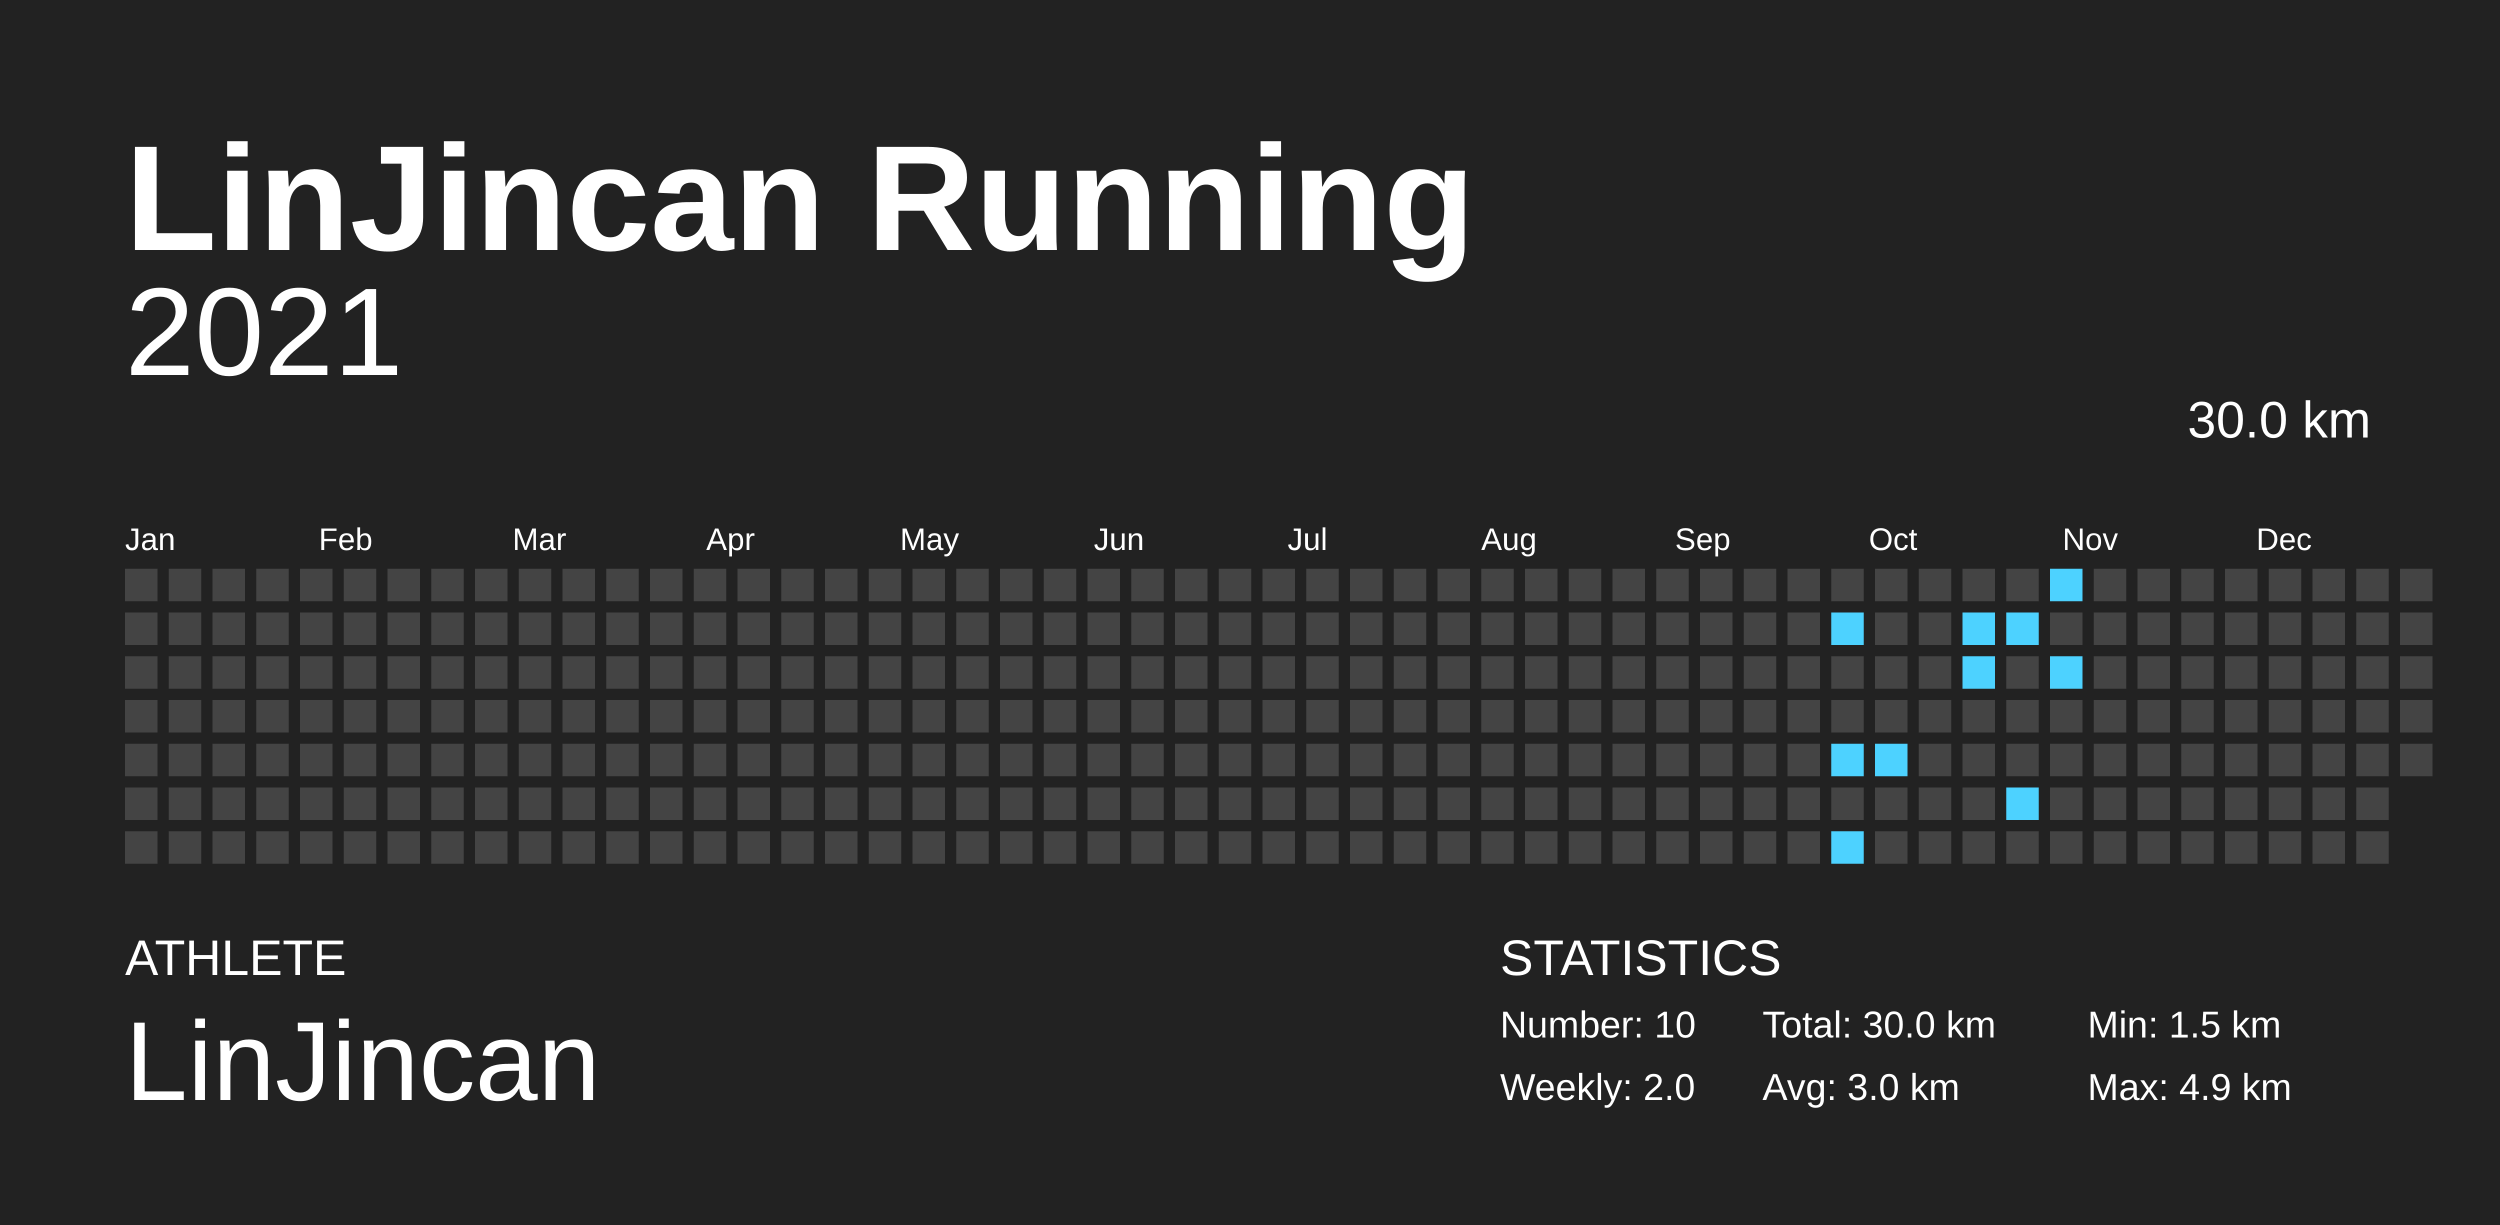
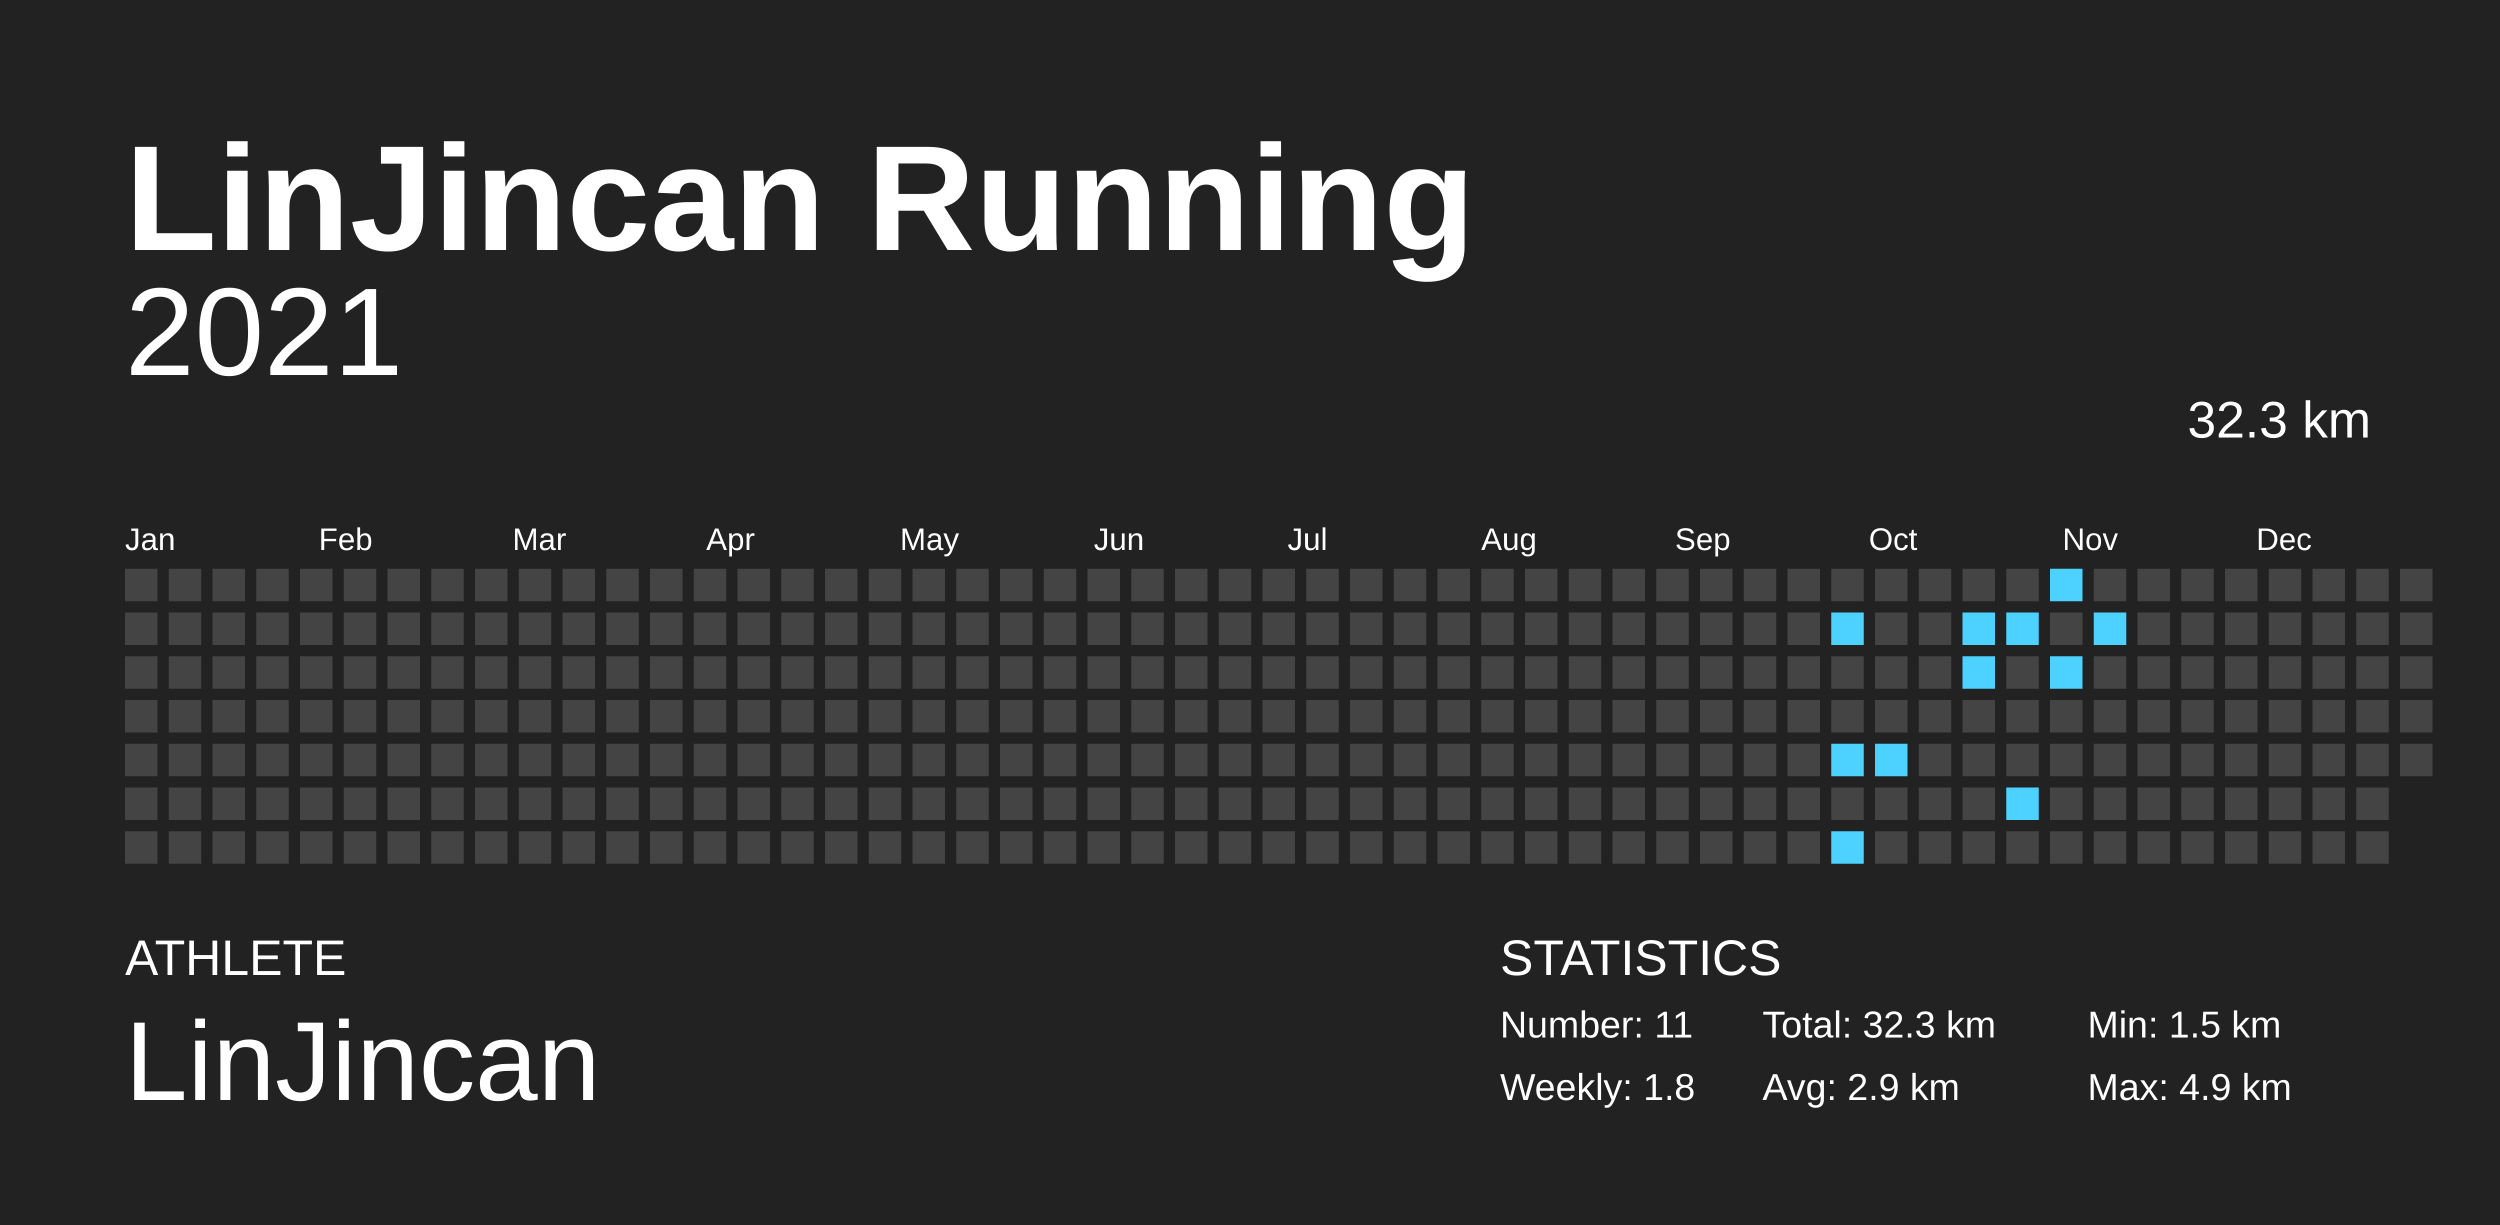
<svg xmlns="http://www.w3.org/2000/svg" baseProfile="full" height="98mm" version="1.1" viewBox="0,0,200,98" width="200mm">
  <defs />
  <rect fill="#222222" height="98" width="200" x="0" y="0" />
  <text fill="#FFFFFF" style="font-size:12px; font-family:Arial; font-weight:bold;" x="10" y="20">LinJincan Running</text>
  <text fill="#FFFFFF" style="font-size:4px; font-family:Arial" x="10" y="78">ATHLETE</text>
  <text fill="#FFFFFF" style="font-size:9px; font-family:Arial" x="10" y="88">LinJincan</text>
  <text fill="#FFFFFF" style="font-size:4px; font-family:Arial" x="120" y="78">STATISTICS</text>
-   <text fill="#FFFFFF" style="font-size:3px; font-family:Arial" x="120" y="83">Number: 10</text>
-   <text fill="#FFFFFF" style="font-size:3px; font-family:Arial" x="120" y="88">Weekly: 2.0</text>
-   <text fill="#FFFFFF" style="font-size:3px; font-family:Arial" x="141" y="83">Total: 30.0 km</text>
-   <text fill="#FFFFFF" style="font-size:3px; font-family:Arial" x="141" y="88">Avg: 3.0 km</text>
+   <text fill="#FFFFFF" style="font-size:3px; font-family:Arial" x="120" y="83">Number: 11</text>
+   <text fill="#FFFFFF" style="font-size:3px; font-family:Arial" x="120" y="88">Weekly: 1.8</text>
+   <text fill="#FFFFFF" style="font-size:3px; font-family:Arial" x="141" y="83">Total: 32.3 km</text>
+   <text fill="#FFFFFF" style="font-size:3px; font-family:Arial" x="141" y="88">Avg: 2.9 km</text>
  <text fill="#FFFFFF" style="font-size:3px; font-family:Arial" x="167" y="83">Min: 1.5 km</text>
  <text fill="#FFFFFF" style="font-size:3px; font-family:Arial" x="167" y="88">Max: 4.9 km</text>
  <text alignment-baseline="hanging" fill="#FFFFFF" style="font-size:10.0px; font-family:Arial;" x="10" y="30">2021</text>
-   <text alignment-baseline="hanging" fill="#FFFFFF" style="font-size:4.125px; font-family:Arial;" x="175" y="35">30.0 km</text>
+   <text alignment-baseline="hanging" fill="#FFFFFF" style="font-size:4.125px; font-family:Arial;" x="175" y="35">32.3 km</text>
  <text fill="#FFFFFF" style="font-size:2.5px; font-family:Arial" x="10.0" y="44">Jan</text>
  <text fill="#FFFFFF" style="font-size:2.5px; font-family:Arial" x="25.5" y="44">Feb</text>
  <text fill="#FFFFFF" style="font-size:2.5px; font-family:Arial" x="41.0" y="44">Mar</text>
  <text fill="#FFFFFF" style="font-size:2.5px; font-family:Arial" x="56.5" y="44">Apr</text>
  <text fill="#FFFFFF" style="font-size:2.5px; font-family:Arial" x="72.0" y="44">May</text>
  <text fill="#FFFFFF" style="font-size:2.5px; font-family:Arial" x="87.5" y="44">Jun</text>
  <text fill="#FFFFFF" style="font-size:2.5px; font-family:Arial" x="103.0" y="44">Jul</text>
  <text fill="#FFFFFF" style="font-size:2.5px; font-family:Arial" x="118.5" y="44">Aug</text>
  <text fill="#FFFFFF" style="font-size:2.5px; font-family:Arial" x="134.0" y="44">Sep</text>
  <text fill="#FFFFFF" style="font-size:2.5px; font-family:Arial" x="149.5" y="44">Oct</text>
  <text fill="#FFFFFF" style="font-size:2.5px; font-family:Arial" x="165.0" y="44">Nov</text>
  <text fill="#FFFFFF" style="font-size:2.5px; font-family:Arial" x="180.5" y="44">Dec</text>
  <rect fill="#444444" height="2.6" width="2.6" x="10.0" y="45.5" />
  <rect fill="#444444" height="2.6" width="2.6" x="10.0" y="49.0" />
  <rect fill="#444444" height="2.6" width="2.6" x="10.0" y="52.5" />
  <rect fill="#444444" height="2.6" width="2.6" x="10.0" y="56.0" />
  <rect fill="#444444" height="2.6" width="2.6" x="10.0" y="59.5" />
  <rect fill="#444444" height="2.6" width="2.6" x="10.0" y="63.0" />
  <rect fill="#444444" height="2.6" width="2.6" x="10.0" y="66.5" />
  <rect fill="#444444" height="2.6" width="2.6" x="13.5" y="45.5" />
  <rect fill="#444444" height="2.6" width="2.6" x="13.5" y="49.0" />
  <rect fill="#444444" height="2.6" width="2.6" x="13.5" y="52.5" />
  <rect fill="#444444" height="2.6" width="2.6" x="13.5" y="56.0" />
  <rect fill="#444444" height="2.6" width="2.6" x="13.5" y="59.5" />
  <rect fill="#444444" height="2.6" width="2.6" x="13.5" y="63.0" />
  <rect fill="#444444" height="2.6" width="2.6" x="13.5" y="66.5" />
  <rect fill="#444444" height="2.6" width="2.6" x="17.0" y="45.5" />
  <rect fill="#444444" height="2.6" width="2.6" x="17.0" y="49.0" />
  <rect fill="#444444" height="2.6" width="2.6" x="17.0" y="52.5" />
  <rect fill="#444444" height="2.6" width="2.6" x="17.0" y="56.0" />
  <rect fill="#444444" height="2.6" width="2.6" x="17.0" y="59.5" />
  <rect fill="#444444" height="2.6" width="2.6" x="17.0" y="63.0" />
  <rect fill="#444444" height="2.6" width="2.6" x="17.0" y="66.5" />
  <rect fill="#444444" height="2.6" width="2.6" x="20.5" y="45.5" />
  <rect fill="#444444" height="2.6" width="2.6" x="20.5" y="49.0" />
  <rect fill="#444444" height="2.6" width="2.6" x="20.5" y="52.5" />
  <rect fill="#444444" height="2.6" width="2.6" x="20.5" y="56.0" />
  <rect fill="#444444" height="2.6" width="2.6" x="20.5" y="59.5" />
  <rect fill="#444444" height="2.6" width="2.6" x="20.5" y="63.0" />
  <rect fill="#444444" height="2.6" width="2.6" x="20.5" y="66.5" />
  <rect fill="#444444" height="2.6" width="2.6" x="24.0" y="45.5" />
  <rect fill="#444444" height="2.6" width="2.6" x="24.0" y="49.0" />
  <rect fill="#444444" height="2.6" width="2.6" x="24.0" y="52.5" />
  <rect fill="#444444" height="2.6" width="2.6" x="24.0" y="56.0" />
  <rect fill="#444444" height="2.6" width="2.6" x="24.0" y="59.5" />
  <rect fill="#444444" height="2.6" width="2.6" x="24.0" y="63.0" />
  <rect fill="#444444" height="2.6" width="2.6" x="24.0" y="66.5" />
  <rect fill="#444444" height="2.6" width="2.6" x="27.5" y="45.5" />
  <rect fill="#444444" height="2.6" width="2.6" x="27.5" y="49.0" />
  <rect fill="#444444" height="2.6" width="2.6" x="27.5" y="52.5" />
  <rect fill="#444444" height="2.6" width="2.6" x="27.5" y="56.0" />
  <rect fill="#444444" height="2.6" width="2.6" x="27.5" y="59.5" />
  <rect fill="#444444" height="2.6" width="2.6" x="27.5" y="63.0" />
  <rect fill="#444444" height="2.6" width="2.6" x="27.5" y="66.5" />
  <rect fill="#444444" height="2.6" width="2.6" x="31.0" y="45.5" />
  <rect fill="#444444" height="2.6" width="2.6" x="31.0" y="49.0" />
  <rect fill="#444444" height="2.6" width="2.6" x="31.0" y="52.5" />
  <rect fill="#444444" height="2.6" width="2.6" x="31.0" y="56.0" />
  <rect fill="#444444" height="2.6" width="2.6" x="31.0" y="59.5" />
  <rect fill="#444444" height="2.6" width="2.6" x="31.0" y="63.0" />
  <rect fill="#444444" height="2.6" width="2.6" x="31.0" y="66.5" />
  <rect fill="#444444" height="2.6" width="2.6" x="34.5" y="45.5" />
  <rect fill="#444444" height="2.6" width="2.6" x="34.5" y="49.0" />
  <rect fill="#444444" height="2.6" width="2.6" x="34.5" y="52.5" />
  <rect fill="#444444" height="2.6" width="2.6" x="34.5" y="56.0" />
  <rect fill="#444444" height="2.6" width="2.6" x="34.5" y="59.5" />
  <rect fill="#444444" height="2.6" width="2.6" x="34.5" y="63.0" />
  <rect fill="#444444" height="2.6" width="2.6" x="34.5" y="66.5" />
  <rect fill="#444444" height="2.6" width="2.6" x="38.0" y="45.5" />
  <rect fill="#444444" height="2.6" width="2.6" x="38.0" y="49.0" />
  <rect fill="#444444" height="2.6" width="2.6" x="38.0" y="52.5" />
  <rect fill="#444444" height="2.6" width="2.6" x="38.0" y="56.0" />
  <rect fill="#444444" height="2.6" width="2.6" x="38.0" y="59.5" />
  <rect fill="#444444" height="2.6" width="2.6" x="38.0" y="63.0" />
  <rect fill="#444444" height="2.6" width="2.6" x="38.0" y="66.5" />
  <rect fill="#444444" height="2.6" width="2.6" x="41.5" y="45.5" />
  <rect fill="#444444" height="2.6" width="2.6" x="41.5" y="49.0" />
  <rect fill="#444444" height="2.6" width="2.6" x="41.5" y="52.5" />
  <rect fill="#444444" height="2.6" width="2.6" x="41.5" y="56.0" />
  <rect fill="#444444" height="2.6" width="2.6" x="41.5" y="59.5" />
  <rect fill="#444444" height="2.6" width="2.6" x="41.5" y="63.0" />
  <rect fill="#444444" height="2.6" width="2.6" x="41.5" y="66.5" />
  <rect fill="#444444" height="2.6" width="2.6" x="45.0" y="45.5" />
  <rect fill="#444444" height="2.6" width="2.6" x="45.0" y="49.0" />
  <rect fill="#444444" height="2.6" width="2.6" x="45.0" y="52.5" />
  <rect fill="#444444" height="2.6" width="2.6" x="45.0" y="56.0" />
  <rect fill="#444444" height="2.6" width="2.6" x="45.0" y="59.5" />
  <rect fill="#444444" height="2.6" width="2.6" x="45.0" y="63.0" />
  <rect fill="#444444" height="2.6" width="2.6" x="45.0" y="66.5" />
  <rect fill="#444444" height="2.6" width="2.6" x="48.5" y="45.5" />
  <rect fill="#444444" height="2.6" width="2.6" x="48.5" y="49.0" />
  <rect fill="#444444" height="2.6" width="2.6" x="48.5" y="52.5" />
  <rect fill="#444444" height="2.6" width="2.6" x="48.5" y="56.0" />
  <rect fill="#444444" height="2.6" width="2.6" x="48.5" y="59.5" />
  <rect fill="#444444" height="2.6" width="2.6" x="48.5" y="63.0" />
  <rect fill="#444444" height="2.6" width="2.6" x="48.5" y="66.5" />
  <rect fill="#444444" height="2.6" width="2.6" x="52.0" y="45.5" />
  <rect fill="#444444" height="2.6" width="2.6" x="52.0" y="49.0" />
  <rect fill="#444444" height="2.6" width="2.6" x="52.0" y="52.5" />
  <rect fill="#444444" height="2.6" width="2.6" x="52.0" y="56.0" />
  <rect fill="#444444" height="2.6" width="2.6" x="52.0" y="59.5" />
  <rect fill="#444444" height="2.6" width="2.6" x="52.0" y="63.0" />
  <rect fill="#444444" height="2.6" width="2.6" x="52.0" y="66.5" />
  <rect fill="#444444" height="2.6" width="2.6" x="55.5" y="45.5" />
  <rect fill="#444444" height="2.6" width="2.6" x="55.5" y="49.0" />
  <rect fill="#444444" height="2.6" width="2.6" x="55.5" y="52.5" />
  <rect fill="#444444" height="2.6" width="2.6" x="55.5" y="56.0" />
  <rect fill="#444444" height="2.6" width="2.6" x="55.5" y="59.5" />
  <rect fill="#444444" height="2.6" width="2.6" x="55.5" y="63.0" />
  <rect fill="#444444" height="2.6" width="2.6" x="55.5" y="66.5" />
  <rect fill="#444444" height="2.6" width="2.6" x="59.0" y="45.5" />
  <rect fill="#444444" height="2.6" width="2.6" x="59.0" y="49.0" />
  <rect fill="#444444" height="2.6" width="2.6" x="59.0" y="52.5" />
  <rect fill="#444444" height="2.6" width="2.6" x="59.0" y="56.0" />
  <rect fill="#444444" height="2.6" width="2.6" x="59.0" y="59.5" />
  <rect fill="#444444" height="2.6" width="2.6" x="59.0" y="63.0" />
  <rect fill="#444444" height="2.6" width="2.6" x="59.0" y="66.5" />
  <rect fill="#444444" height="2.6" width="2.6" x="62.5" y="45.5" />
  <rect fill="#444444" height="2.6" width="2.6" x="62.5" y="49.0" />
  <rect fill="#444444" height="2.6" width="2.6" x="62.5" y="52.5" />
  <rect fill="#444444" height="2.6" width="2.6" x="62.5" y="56.0" />
  <rect fill="#444444" height="2.6" width="2.6" x="62.5" y="59.5" />
  <rect fill="#444444" height="2.6" width="2.6" x="62.5" y="63.0" />
  <rect fill="#444444" height="2.6" width="2.6" x="62.5" y="66.5" />
  <rect fill="#444444" height="2.6" width="2.6" x="66.0" y="45.5" />
  <rect fill="#444444" height="2.6" width="2.6" x="66.0" y="49.0" />
  <rect fill="#444444" height="2.6" width="2.6" x="66.0" y="52.5" />
  <rect fill="#444444" height="2.6" width="2.6" x="66.0" y="56.0" />
  <rect fill="#444444" height="2.6" width="2.6" x="66.0" y="59.5" />
  <rect fill="#444444" height="2.6" width="2.6" x="66.0" y="63.0" />
  <rect fill="#444444" height="2.6" width="2.6" x="66.0" y="66.5" />
  <rect fill="#444444" height="2.6" width="2.6" x="69.5" y="45.5" />
  <rect fill="#444444" height="2.6" width="2.6" x="69.5" y="49.0" />
  <rect fill="#444444" height="2.6" width="2.6" x="69.5" y="52.5" />
  <rect fill="#444444" height="2.6" width="2.6" x="69.5" y="56.0" />
  <rect fill="#444444" height="2.6" width="2.6" x="69.5" y="59.5" />
  <rect fill="#444444" height="2.6" width="2.6" x="69.5" y="63.0" />
  <rect fill="#444444" height="2.6" width="2.6" x="69.5" y="66.5" />
  <rect fill="#444444" height="2.6" width="2.6" x="73.0" y="45.5" />
  <rect fill="#444444" height="2.6" width="2.6" x="73.0" y="49.0" />
  <rect fill="#444444" height="2.6" width="2.6" x="73.0" y="52.5" />
  <rect fill="#444444" height="2.6" width="2.6" x="73.0" y="56.0" />
  <rect fill="#444444" height="2.6" width="2.6" x="73.0" y="59.5" />
  <rect fill="#444444" height="2.6" width="2.6" x="73.0" y="63.0" />
  <rect fill="#444444" height="2.6" width="2.6" x="73.0" y="66.5" />
  <rect fill="#444444" height="2.6" width="2.6" x="76.5" y="45.5" />
  <rect fill="#444444" height="2.6" width="2.6" x="76.5" y="49.0" />
  <rect fill="#444444" height="2.6" width="2.6" x="76.5" y="52.5" />
  <rect fill="#444444" height="2.6" width="2.6" x="76.5" y="56.0" />
  <rect fill="#444444" height="2.6" width="2.6" x="76.5" y="59.5" />
  <rect fill="#444444" height="2.6" width="2.6" x="76.5" y="63.0" />
  <rect fill="#444444" height="2.6" width="2.6" x="76.5" y="66.5" />
  <rect fill="#444444" height="2.6" width="2.6" x="80.0" y="45.5" />
  <rect fill="#444444" height="2.6" width="2.6" x="80.0" y="49.0" />
  <rect fill="#444444" height="2.6" width="2.6" x="80.0" y="52.5" />
  <rect fill="#444444" height="2.6" width="2.6" x="80.0" y="56.0" />
  <rect fill="#444444" height="2.6" width="2.6" x="80.0" y="59.5" />
  <rect fill="#444444" height="2.6" width="2.6" x="80.0" y="63.0" />
  <rect fill="#444444" height="2.6" width="2.6" x="80.0" y="66.5" />
  <rect fill="#444444" height="2.6" width="2.6" x="83.5" y="45.5" />
  <rect fill="#444444" height="2.6" width="2.6" x="83.5" y="49.0" />
  <rect fill="#444444" height="2.6" width="2.6" x="83.5" y="52.5" />
  <rect fill="#444444" height="2.6" width="2.6" x="83.5" y="56.0" />
  <rect fill="#444444" height="2.6" width="2.6" x="83.5" y="59.5" />
  <rect fill="#444444" height="2.6" width="2.6" x="83.5" y="63.0" />
  <rect fill="#444444" height="2.6" width="2.6" x="83.5" y="66.5" />
  <rect fill="#444444" height="2.6" width="2.6" x="87.0" y="45.5" />
  <rect fill="#444444" height="2.6" width="2.6" x="87.0" y="49.0" />
  <rect fill="#444444" height="2.6" width="2.6" x="87.0" y="52.5" />
  <rect fill="#444444" height="2.6" width="2.6" x="87.0" y="56.0" />
  <rect fill="#444444" height="2.6" width="2.6" x="87.0" y="59.5" />
  <rect fill="#444444" height="2.6" width="2.6" x="87.0" y="63.0" />
  <rect fill="#444444" height="2.6" width="2.6" x="87.0" y="66.5" />
  <rect fill="#444444" height="2.6" width="2.6" x="90.5" y="45.5" />
  <rect fill="#444444" height="2.6" width="2.6" x="90.5" y="49.0" />
  <rect fill="#444444" height="2.6" width="2.6" x="90.5" y="52.5" />
  <rect fill="#444444" height="2.6" width="2.6" x="90.5" y="56.0" />
  <rect fill="#444444" height="2.6" width="2.6" x="90.5" y="59.5" />
  <rect fill="#444444" height="2.6" width="2.6" x="90.5" y="63.0" />
  <rect fill="#444444" height="2.6" width="2.6" x="90.5" y="66.5" />
  <rect fill="#444444" height="2.6" width="2.6" x="94.0" y="45.5" />
  <rect fill="#444444" height="2.6" width="2.6" x="94.0" y="49.0" />
  <rect fill="#444444" height="2.6" width="2.6" x="94.0" y="52.5" />
  <rect fill="#444444" height="2.6" width="2.6" x="94.0" y="56.0" />
  <rect fill="#444444" height="2.6" width="2.6" x="94.0" y="59.5" />
  <rect fill="#444444" height="2.6" width="2.6" x="94.0" y="63.0" />
  <rect fill="#444444" height="2.6" width="2.6" x="94.0" y="66.5" />
  <rect fill="#444444" height="2.6" width="2.6" x="97.5" y="45.5" />
  <rect fill="#444444" height="2.6" width="2.6" x="97.5" y="49.0" />
  <rect fill="#444444" height="2.6" width="2.6" x="97.5" y="52.5" />
  <rect fill="#444444" height="2.6" width="2.6" x="97.5" y="56.0" />
  <rect fill="#444444" height="2.6" width="2.6" x="97.5" y="59.5" />
  <rect fill="#444444" height="2.6" width="2.6" x="97.5" y="63.0" />
  <rect fill="#444444" height="2.6" width="2.6" x="97.5" y="66.5" />
  <rect fill="#444444" height="2.6" width="2.6" x="101.0" y="45.5" />
  <rect fill="#444444" height="2.6" width="2.6" x="101.0" y="49.0" />
  <rect fill="#444444" height="2.6" width="2.6" x="101.0" y="52.5" />
  <rect fill="#444444" height="2.6" width="2.6" x="101.0" y="56.0" />
  <rect fill="#444444" height="2.6" width="2.6" x="101.0" y="59.5" />
  <rect fill="#444444" height="2.6" width="2.6" x="101.0" y="63.0" />
  <rect fill="#444444" height="2.6" width="2.6" x="101.0" y="66.5" />
  <rect fill="#444444" height="2.6" width="2.6" x="104.5" y="45.5" />
  <rect fill="#444444" height="2.6" width="2.6" x="104.5" y="49.0" />
  <rect fill="#444444" height="2.6" width="2.6" x="104.5" y="52.5" />
  <rect fill="#444444" height="2.6" width="2.6" x="104.5" y="56.0" />
  <rect fill="#444444" height="2.6" width="2.6" x="104.5" y="59.5" />
  <rect fill="#444444" height="2.6" width="2.6" x="104.5" y="63.0" />
  <rect fill="#444444" height="2.6" width="2.6" x="104.5" y="66.5" />
  <rect fill="#444444" height="2.6" width="2.6" x="108.0" y="45.5" />
  <rect fill="#444444" height="2.6" width="2.6" x="108.0" y="49.0" />
  <rect fill="#444444" height="2.6" width="2.6" x="108.0" y="52.5" />
  <rect fill="#444444" height="2.6" width="2.6" x="108.0" y="56.0" />
  <rect fill="#444444" height="2.6" width="2.6" x="108.0" y="59.5" />
  <rect fill="#444444" height="2.6" width="2.6" x="108.0" y="63.0" />
  <rect fill="#444444" height="2.6" width="2.6" x="108.0" y="66.5" />
  <rect fill="#444444" height="2.6" width="2.6" x="111.5" y="45.5" />
  <rect fill="#444444" height="2.6" width="2.6" x="111.5" y="49.0" />
  <rect fill="#444444" height="2.6" width="2.6" x="111.5" y="52.5" />
  <rect fill="#444444" height="2.6" width="2.6" x="111.5" y="56.0" />
  <rect fill="#444444" height="2.6" width="2.6" x="111.5" y="59.5" />
  <rect fill="#444444" height="2.6" width="2.6" x="111.5" y="63.0" />
  <rect fill="#444444" height="2.6" width="2.6" x="111.5" y="66.5" />
  <rect fill="#444444" height="2.6" width="2.6" x="115.0" y="45.5" />
  <rect fill="#444444" height="2.6" width="2.6" x="115.0" y="49.0" />
  <rect fill="#444444" height="2.6" width="2.6" x="115.0" y="52.5" />
  <rect fill="#444444" height="2.6" width="2.6" x="115.0" y="56.0" />
  <rect fill="#444444" height="2.6" width="2.6" x="115.0" y="59.5" />
  <rect fill="#444444" height="2.6" width="2.6" x="115.0" y="63.0" />
  <rect fill="#444444" height="2.6" width="2.6" x="115.0" y="66.5" />
  <rect fill="#444444" height="2.6" width="2.6" x="118.5" y="45.5" />
  <rect fill="#444444" height="2.6" width="2.6" x="118.5" y="49.0" />
  <rect fill="#444444" height="2.6" width="2.6" x="118.5" y="52.5" />
  <rect fill="#444444" height="2.6" width="2.6" x="118.5" y="56.0" />
  <rect fill="#444444" height="2.6" width="2.6" x="118.5" y="59.5" />
  <rect fill="#444444" height="2.6" width="2.6" x="118.5" y="63.0" />
  <rect fill="#444444" height="2.6" width="2.6" x="118.5" y="66.5" />
  <rect fill="#444444" height="2.6" width="2.6" x="122.0" y="45.5" />
  <rect fill="#444444" height="2.6" width="2.6" x="122.0" y="49.0" />
  <rect fill="#444444" height="2.6" width="2.6" x="122.0" y="52.5" />
  <rect fill="#444444" height="2.6" width="2.6" x="122.0" y="56.0" />
  <rect fill="#444444" height="2.6" width="2.6" x="122.0" y="59.5" />
  <rect fill="#444444" height="2.6" width="2.6" x="122.0" y="63.0" />
  <rect fill="#444444" height="2.6" width="2.6" x="122.0" y="66.5" />
  <rect fill="#444444" height="2.6" width="2.6" x="125.5" y="45.5" />
  <rect fill="#444444" height="2.6" width="2.6" x="125.5" y="49.0" />
  <rect fill="#444444" height="2.6" width="2.6" x="125.5" y="52.5" />
  <rect fill="#444444" height="2.6" width="2.6" x="125.5" y="56.0" />
  <rect fill="#444444" height="2.6" width="2.6" x="125.5" y="59.5" />
  <rect fill="#444444" height="2.6" width="2.6" x="125.5" y="63.0" />
  <rect fill="#444444" height="2.6" width="2.6" x="125.5" y="66.5" />
  <rect fill="#444444" height="2.6" width="2.6" x="129.0" y="45.5" />
  <rect fill="#444444" height="2.6" width="2.6" x="129.0" y="49.0" />
  <rect fill="#444444" height="2.6" width="2.6" x="129.0" y="52.5" />
  <rect fill="#444444" height="2.6" width="2.6" x="129.0" y="56.0" />
  <rect fill="#444444" height="2.6" width="2.6" x="129.0" y="59.5" />
  <rect fill="#444444" height="2.6" width="2.6" x="129.0" y="63.0" />
  <rect fill="#444444" height="2.6" width="2.6" x="129.0" y="66.5" />
  <rect fill="#444444" height="2.6" width="2.6" x="132.5" y="45.5" />
  <rect fill="#444444" height="2.6" width="2.6" x="132.5" y="49.0" />
  <rect fill="#444444" height="2.6" width="2.6" x="132.5" y="52.5" />
  <rect fill="#444444" height="2.6" width="2.6" x="132.5" y="56.0" />
  <rect fill="#444444" height="2.6" width="2.6" x="132.5" y="59.5" />
  <rect fill="#444444" height="2.6" width="2.6" x="132.5" y="63.0" />
  <rect fill="#444444" height="2.6" width="2.6" x="132.5" y="66.5" />
  <rect fill="#444444" height="2.6" width="2.6" x="136.0" y="45.5" />
  <rect fill="#444444" height="2.6" width="2.6" x="136.0" y="49.0" />
  <rect fill="#444444" height="2.6" width="2.6" x="136.0" y="52.5" />
  <rect fill="#444444" height="2.6" width="2.6" x="136.0" y="56.0" />
  <rect fill="#444444" height="2.6" width="2.6" x="136.0" y="59.5" />
  <rect fill="#444444" height="2.6" width="2.6" x="136.0" y="63.0" />
  <rect fill="#444444" height="2.6" width="2.6" x="136.0" y="66.5" />
  <rect fill="#444444" height="2.6" width="2.6" x="139.5" y="45.5" />
  <rect fill="#444444" height="2.6" width="2.6" x="139.5" y="49.0" />
  <rect fill="#444444" height="2.6" width="2.6" x="139.5" y="52.5" />
  <rect fill="#444444" height="2.6" width="2.6" x="139.5" y="56.0" />
  <rect fill="#444444" height="2.6" width="2.6" x="139.5" y="59.5" />
  <rect fill="#444444" height="2.6" width="2.6" x="139.5" y="63.0" />
  <rect fill="#444444" height="2.6" width="2.6" x="139.5" y="66.5" />
  <rect fill="#444444" height="2.6" width="2.6" x="143.0" y="45.5" />
  <rect fill="#444444" height="2.6" width="2.6" x="143.0" y="49.0" />
  <rect fill="#444444" height="2.6" width="2.6" x="143.0" y="52.5" />
  <rect fill="#444444" height="2.6" width="2.6" x="143.0" y="56.0" />
  <rect fill="#444444" height="2.6" width="2.6" x="143.0" y="59.5" />
  <rect fill="#444444" height="2.6" width="2.6" x="143.0" y="63.0" />
  <rect fill="#444444" height="2.6" width="2.6" x="143.0" y="66.5" />
  <rect fill="#444444" height="2.6" width="2.6" x="146.5" y="45.5" />
  <rect fill="#4dd2ff" height="2.6" width="2.6" x="146.5" y="49.0" />
  <rect fill="#444444" height="2.6" width="2.6" x="146.5" y="52.5" />
  <rect fill="#444444" height="2.6" width="2.6" x="146.5" y="56.0" />
  <rect fill="#4dd2ff" height="2.6" width="2.6" x="146.5" y="59.5" />
  <rect fill="#444444" height="2.6" width="2.6" x="146.5" y="63.0" />
  <rect fill="#4dd2ff" height="2.6" width="2.6" x="146.5" y="66.5" />
  <rect fill="#444444" height="2.6" width="2.6" x="150.0" y="45.5" />
  <rect fill="#444444" height="2.6" width="2.6" x="150.0" y="49.0" />
  <rect fill="#444444" height="2.6" width="2.6" x="150.0" y="52.5" />
  <rect fill="#444444" height="2.6" width="2.6" x="150.0" y="56.0" />
  <rect fill="#4dd2ff" height="2.6" width="2.6" x="150.0" y="59.5" />
  <rect fill="#444444" height="2.6" width="2.6" x="150.0" y="63.0" />
  <rect fill="#444444" height="2.6" width="2.6" x="150.0" y="66.5" />
  <rect fill="#444444" height="2.6" width="2.6" x="153.5" y="45.5" />
  <rect fill="#444444" height="2.6" width="2.6" x="153.5" y="49.0" />
  <rect fill="#444444" height="2.6" width="2.6" x="153.5" y="52.5" />
  <rect fill="#444444" height="2.6" width="2.6" x="153.5" y="56.0" />
  <rect fill="#444444" height="2.6" width="2.6" x="153.5" y="59.5" />
  <rect fill="#444444" height="2.6" width="2.6" x="153.5" y="63.0" />
  <rect fill="#444444" height="2.6" width="2.6" x="153.5" y="66.5" />
  <rect fill="#444444" height="2.6" width="2.6" x="157.0" y="45.5" />
  <rect fill="#4dd2ff" height="2.6" width="2.6" x="157.0" y="49.0" />
  <rect fill="#4dd2ff" height="2.6" width="2.6" x="157.0" y="52.5" />
  <rect fill="#444444" height="2.6" width="2.6" x="157.0" y="56.0" />
  <rect fill="#444444" height="2.6" width="2.6" x="157.0" y="59.5" />
  <rect fill="#444444" height="2.6" width="2.6" x="157.0" y="63.0" />
  <rect fill="#444444" height="2.6" width="2.6" x="157.0" y="66.5" />
  <rect fill="#444444" height="2.6" width="2.6" x="160.5" y="45.5" />
  <rect fill="#4dd2ff" height="2.6" width="2.6" x="160.5" y="49.0" />
  <rect fill="#444444" height="2.6" width="2.6" x="160.5" y="52.5" />
  <rect fill="#444444" height="2.6" width="2.6" x="160.5" y="56.0" />
  <rect fill="#444444" height="2.6" width="2.6" x="160.5" y="59.5" />
  <rect fill="#4dd2ff" height="2.6" width="2.6" x="160.5" y="63.0" />
  <rect fill="#444444" height="2.6" width="2.6" x="160.5" y="66.5" />
  <rect fill="#4dd2ff" height="2.6" width="2.6" x="164.0" y="45.5" />
  <rect fill="#444444" height="2.6" width="2.6" x="164.0" y="49.0" />
  <rect fill="#4dd2ff" height="2.6" width="2.6" x="164.0" y="52.5" />
  <rect fill="#444444" height="2.6" width="2.6" x="164.0" y="56.0" />
  <rect fill="#444444" height="2.6" width="2.6" x="164.0" y="59.5" />
  <rect fill="#444444" height="2.6" width="2.6" x="164.0" y="63.0" />
  <rect fill="#444444" height="2.6" width="2.6" x="164.0" y="66.5" />
  <rect fill="#444444" height="2.6" width="2.6" x="167.5" y="45.5" />
-   <rect fill="#444444" height="2.6" width="2.6" x="167.5" y="49.0" />
+   <rect fill="#4dd2ff" height="2.6" width="2.6" x="167.5" y="49.0" />
  <rect fill="#444444" height="2.6" width="2.6" x="167.5" y="52.5" />
  <rect fill="#444444" height="2.6" width="2.6" x="167.5" y="56.0" />
  <rect fill="#444444" height="2.6" width="2.6" x="167.5" y="59.5" />
  <rect fill="#444444" height="2.6" width="2.6" x="167.5" y="63.0" />
  <rect fill="#444444" height="2.6" width="2.6" x="167.5" y="66.5" />
  <rect fill="#444444" height="2.6" width="2.6" x="171.0" y="45.5" />
  <rect fill="#444444" height="2.6" width="2.6" x="171.0" y="49.0" />
  <rect fill="#444444" height="2.6" width="2.6" x="171.0" y="52.5" />
  <rect fill="#444444" height="2.6" width="2.6" x="171.0" y="56.0" />
  <rect fill="#444444" height="2.6" width="2.6" x="171.0" y="59.5" />
  <rect fill="#444444" height="2.6" width="2.6" x="171.0" y="63.0" />
  <rect fill="#444444" height="2.6" width="2.6" x="171.0" y="66.5" />
  <rect fill="#444444" height="2.6" width="2.6" x="174.5" y="45.5" />
  <rect fill="#444444" height="2.6" width="2.6" x="174.5" y="49.0" />
  <rect fill="#444444" height="2.6" width="2.6" x="174.5" y="52.5" />
  <rect fill="#444444" height="2.6" width="2.6" x="174.5" y="56.0" />
  <rect fill="#444444" height="2.6" width="2.6" x="174.5" y="59.5" />
  <rect fill="#444444" height="2.6" width="2.6" x="174.5" y="63.0" />
  <rect fill="#444444" height="2.6" width="2.6" x="174.5" y="66.5" />
  <rect fill="#444444" height="2.6" width="2.6" x="178.0" y="45.5" />
  <rect fill="#444444" height="2.6" width="2.6" x="178.0" y="49.0" />
  <rect fill="#444444" height="2.6" width="2.6" x="178.0" y="52.5" />
  <rect fill="#444444" height="2.6" width="2.6" x="178.0" y="56.0" />
  <rect fill="#444444" height="2.6" width="2.6" x="178.0" y="59.5" />
  <rect fill="#444444" height="2.6" width="2.6" x="178.0" y="63.0" />
  <rect fill="#444444" height="2.6" width="2.6" x="178.0" y="66.5" />
  <rect fill="#444444" height="2.6" width="2.6" x="181.5" y="45.5" />
  <rect fill="#444444" height="2.6" width="2.6" x="181.5" y="49.0" />
  <rect fill="#444444" height="2.6" width="2.6" x="181.5" y="52.5" />
  <rect fill="#444444" height="2.6" width="2.6" x="181.5" y="56.0" />
  <rect fill="#444444" height="2.6" width="2.6" x="181.5" y="59.5" />
  <rect fill="#444444" height="2.6" width="2.6" x="181.5" y="63.0" />
  <rect fill="#444444" height="2.6" width="2.6" x="181.5" y="66.5" />
  <rect fill="#444444" height="2.6" width="2.6" x="185.0" y="45.5" />
  <rect fill="#444444" height="2.6" width="2.6" x="185.0" y="49.0" />
  <rect fill="#444444" height="2.6" width="2.6" x="185.0" y="52.5" />
  <rect fill="#444444" height="2.6" width="2.6" x="185.0" y="56.0" />
  <rect fill="#444444" height="2.6" width="2.6" x="185.0" y="59.5" />
  <rect fill="#444444" height="2.6" width="2.6" x="185.0" y="63.0" />
  <rect fill="#444444" height="2.6" width="2.6" x="185.0" y="66.5" />
  <rect fill="#444444" height="2.6" width="2.6" x="188.5" y="45.5" />
  <rect fill="#444444" height="2.6" width="2.6" x="188.5" y="49.0" />
  <rect fill="#444444" height="2.6" width="2.6" x="188.5" y="52.5" />
  <rect fill="#444444" height="2.6" width="2.6" x="188.5" y="56.0" />
  <rect fill="#444444" height="2.6" width="2.6" x="188.5" y="59.5" />
  <rect fill="#444444" height="2.6" width="2.6" x="188.5" y="63.0" />
  <rect fill="#444444" height="2.6" width="2.6" x="188.5" y="66.5" />
  <rect fill="#444444" height="2.6" width="2.6" x="192.0" y="45.5" />
  <rect fill="#444444" height="2.6" width="2.6" x="192.0" y="49.0" />
  <rect fill="#444444" height="2.6" width="2.6" x="192.0" y="52.5" />
  <rect fill="#444444" height="2.6" width="2.6" x="192.0" y="56.0" />
  <rect fill="#444444" height="2.6" width="2.6" x="192.0" y="59.5" />
</svg>
